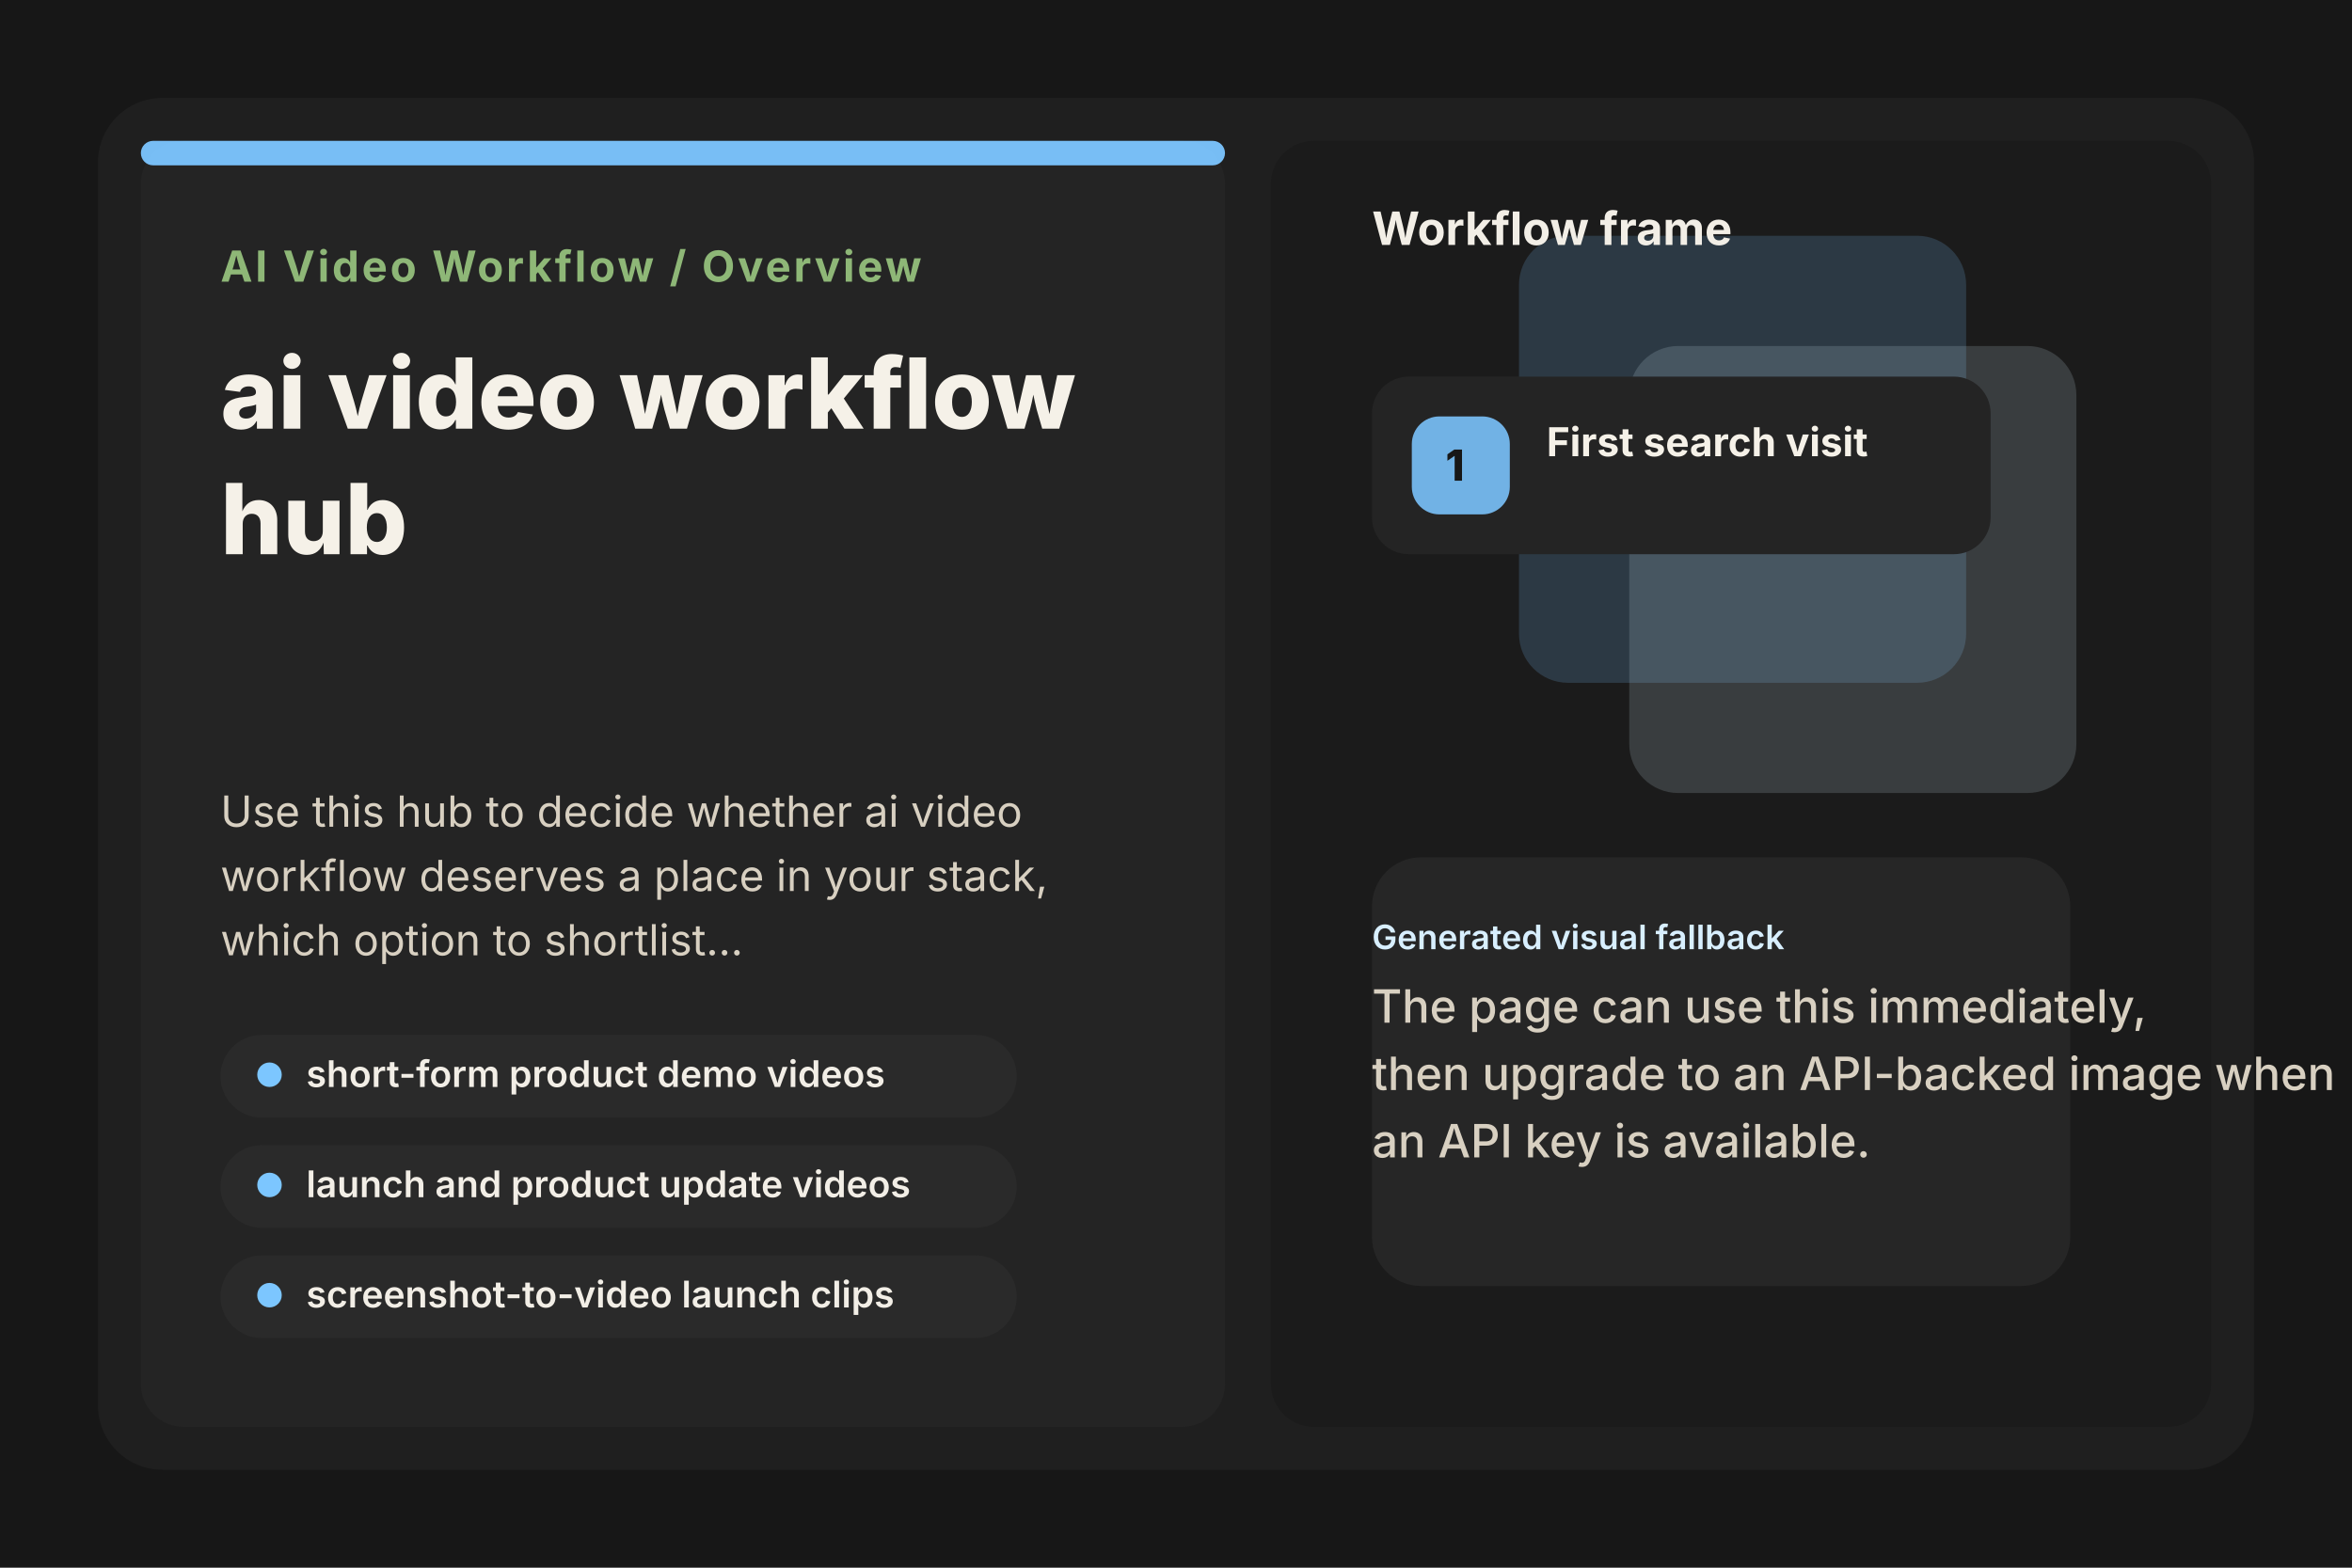
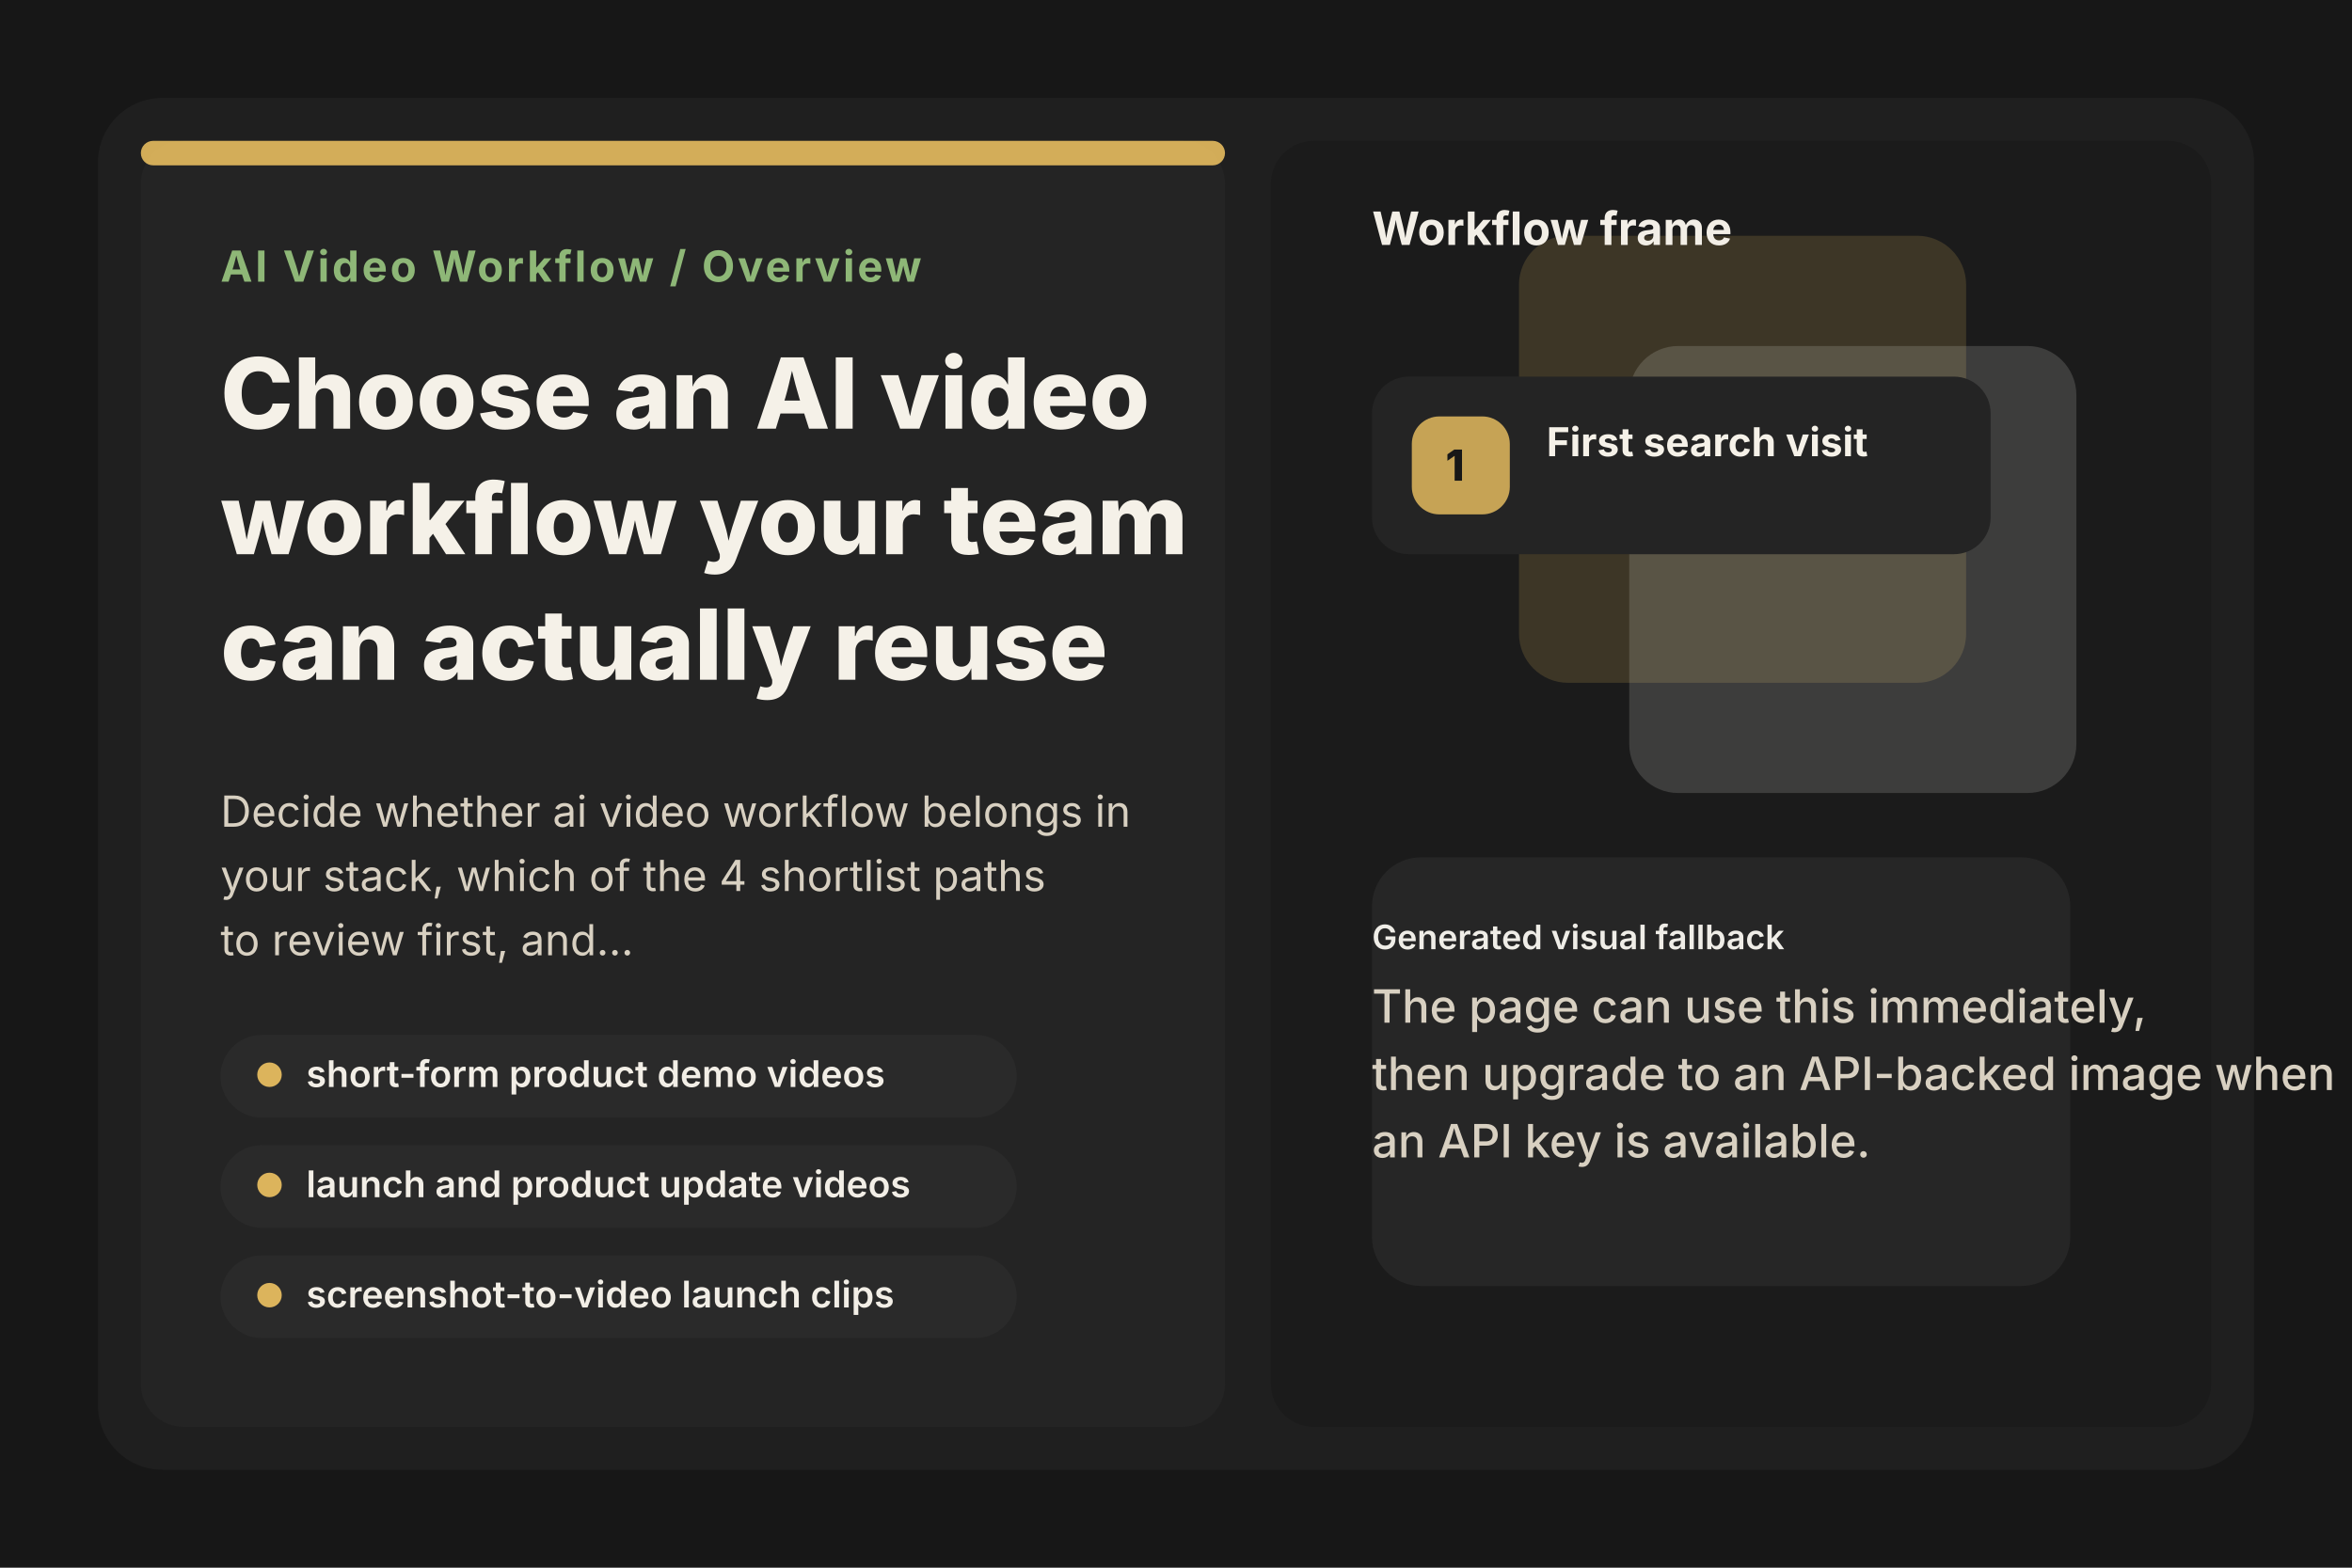
<svg xmlns="http://www.w3.org/2000/svg" width="1536" height="1024" viewBox="0 0 1536 1024" fill="none">
  <rect width="1536" height="1024" fill="#171717" />
  <rect x="64" y="64" width="1408" height="896" rx="42" fill="#1f1f1f" />
  <rect x="92" y="92" width="708" height="840" rx="28" fill="#242424" />
  <rect x="830" y="92" width="614" height="840" rx="28" fill="#1b1b1b" />
-   <rect x="92" y="92" width="708" height="16" rx="8" fill="#7cc6ff" fill-opacity="0.95" />
-   <rect x="992" y="154" width="292" height="292" rx="32" fill="#7cc6ff" fill-opacity="0.18" />
-   <rect x="1064" y="226" width="292" height="292" rx="32" fill="#d8efff" fill-opacity="0.16" />
+   <rect x="92" y="92" width="708" height="16" rx="8" fill="#dcb45c" fill-opacity="0.95" />
+   <rect x="992" y="154" width="292" height="292" rx="32" fill="#dcb45c" fill-opacity="0.18" />
+   <rect x="1064" y="226" width="292" height="292" rx="32" fill="#efede7" fill-opacity="0.16" />
  <rect x="896" y="560" width="456" height="280" rx="32" fill="#262626" />
  <text x="144" y="184" fill="#8eb777" font-family="Inter, Arial, sans-serif" font-size="28" font-weight="700" letter-spacing="1.8">AI Video Workflow / Overview</text>
-   <text x="144" y="280" fill="#f5f1e8" font-family="Inter, Arial, sans-serif" font-size="64" font-weight="800">ai video workflow</text>
-   <text x="144" y="362" fill="#f5f1e8" font-family="Inter, Arial, sans-serif" font-size="64" font-weight="800">hub</text>
-   <text x="144" y="540" fill="#d8d0c1" font-family="Inter, Arial, sans-serif" font-size="28" font-weight="400">Use this hub to decide whether ai video</text>
-   <text x="144" y="582" fill="#d8d0c1" font-family="Inter, Arial, sans-serif" font-size="28" font-weight="400">workflow deserves a place in your stack,</text>
-   <text x="144" y="624" fill="#d8d0c1" font-family="Inter, Arial, sans-serif" font-size="28" font-weight="400">which option to shortlist...</text>
+   <text x="144" y="280" fill="#f5f1e8" font-family="Inter, Arial, sans-serif" font-size="64" font-weight="800">Choose an AI video</text>
+   <text x="144" y="362" fill="#f5f1e8" font-family="Inter, Arial, sans-serif" font-size="64" font-weight="800">workflow your team</text>
+   <text x="144" y="444" fill="#f5f1e8" font-family="Inter, Arial, sans-serif" font-size="64" font-weight="800">can actually reuse</text>
+   <text x="144" y="540" fill="#d8d0c1" font-family="Inter, Arial, sans-serif" font-size="28" font-weight="400">Decide whether ai video workflow belongs in</text>
+   <text x="144" y="582" fill="#d8d0c1" font-family="Inter, Arial, sans-serif" font-size="28" font-weight="400">your stack, which of the 4 shortlist paths</text>
+   <text x="144" y="624" fill="#d8d0c1" font-family="Inter, Arial, sans-serif" font-size="28" font-weight="400">to review first, and...</text>
  <rect x="144" y="676" width="520" height="54" rx="27" fill="#2a2a2a" />
-   <circle cx="176" cy="702" r="8" fill="#7cc6ff" />
+   <circle cx="176" cy="702" r="8" fill="#dcb45c" />
  <text x="200" y="710" fill="#f2eee6" font-family="Inter, Arial, sans-serif" font-size="24" font-weight="600">short-form product demo videos</text>
  <rect x="144" y="748" width="520" height="54" rx="27" fill="#2a2a2a" />
-   <circle cx="176" cy="774" r="8" fill="#7cc6ff" />
+   <circle cx="176" cy="774" r="8" fill="#dcb45c" />
  <text x="200" y="782" fill="#f2eee6" font-family="Inter, Arial, sans-serif" font-size="24" font-weight="600">launch and product update videos</text>
  <rect x="144" y="820" width="520" height="54" rx="27" fill="#2a2a2a" />
-   <circle cx="176" cy="846" r="8" fill="#7cc6ff" />
+   <circle cx="176" cy="846" r="8" fill="#dcb45c" />
  <text x="200" y="854" fill="#f2eee6" font-family="Inter, Arial, sans-serif" font-size="24" font-weight="600">screenshot-to-video launch clips</text>
  <text x="896" y="160" fill="#f2eee6" font-family="Inter, Arial, sans-serif" font-size="30" font-weight="700">Workflow frame</text>
  <rect x="896" y="246" width="404" height="116" rx="24" fill="#242424" />
-   <rect x="922" y="272" width="64" height="64" rx="18" fill="#7cc6ff" fill-opacity="0.88" />
+   <rect x="922" y="272" width="64" height="64" rx="18" fill="#dcb45c" fill-opacity="0.88" />
  <text x="944" y="314" fill="#171717" font-family="Inter, Arial, sans-serif" font-size="28" font-weight="800">1</text>
  <text x="1010" y="298" fill="#f5f1e8" font-family="Inter, Arial, sans-serif" font-size="26" font-weight="700">First search visit</text>
-   <text x="896" y="620" fill="#d8efff" font-family="Inter, Arial, sans-serif" font-size="22" font-weight="600">Generated visual fallback</text>
+   <text x="896" y="620" fill="#efede7" font-family="Inter, Arial, sans-serif" font-size="22" font-weight="600">Generated visual fallback</text>
  <text x="896" y="668" fill="#d8d0c1" font-family="Inter, Arial, sans-serif" font-size="30" font-weight="500">The page can use this immediately,</text>
  <text x="896" y="712" fill="#d8d0c1" font-family="Inter, Arial, sans-serif" font-size="30" font-weight="500">then upgrade to an API-backed image when</text>
  <text x="896" y="756" fill="#d8d0c1" font-family="Inter, Arial, sans-serif" font-size="30" font-weight="500">an API key is available.</text>
</svg>
